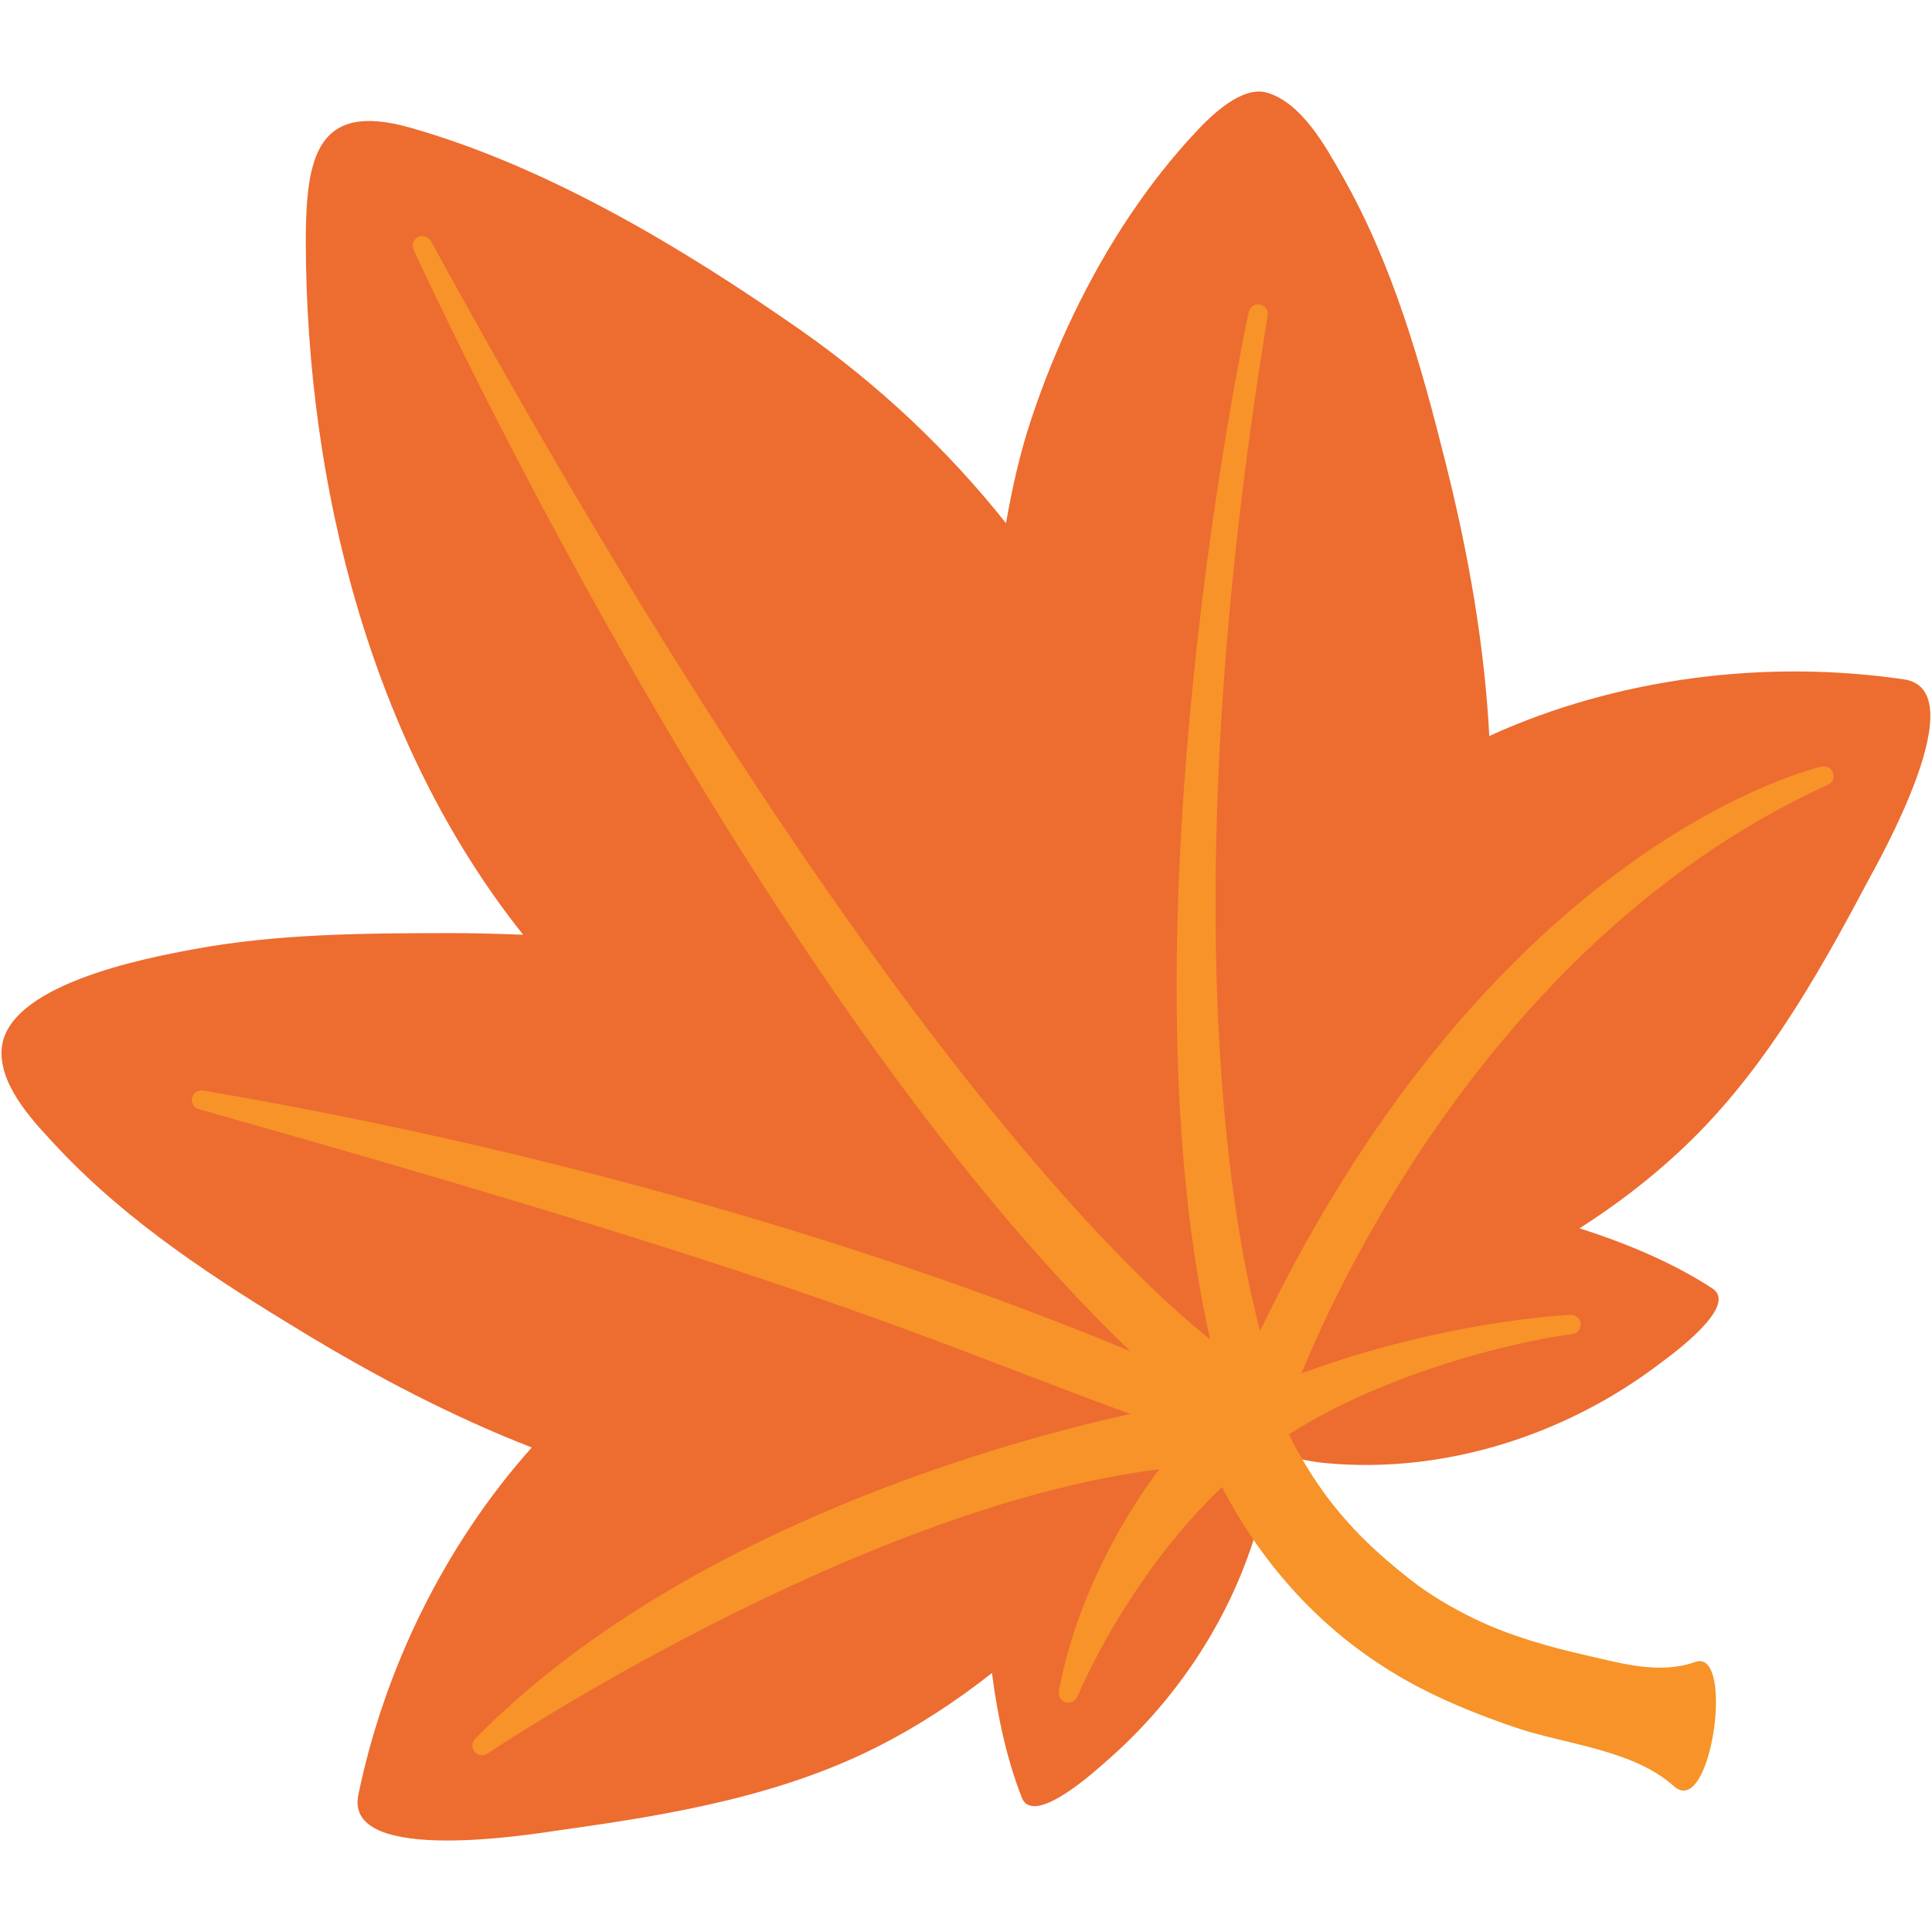
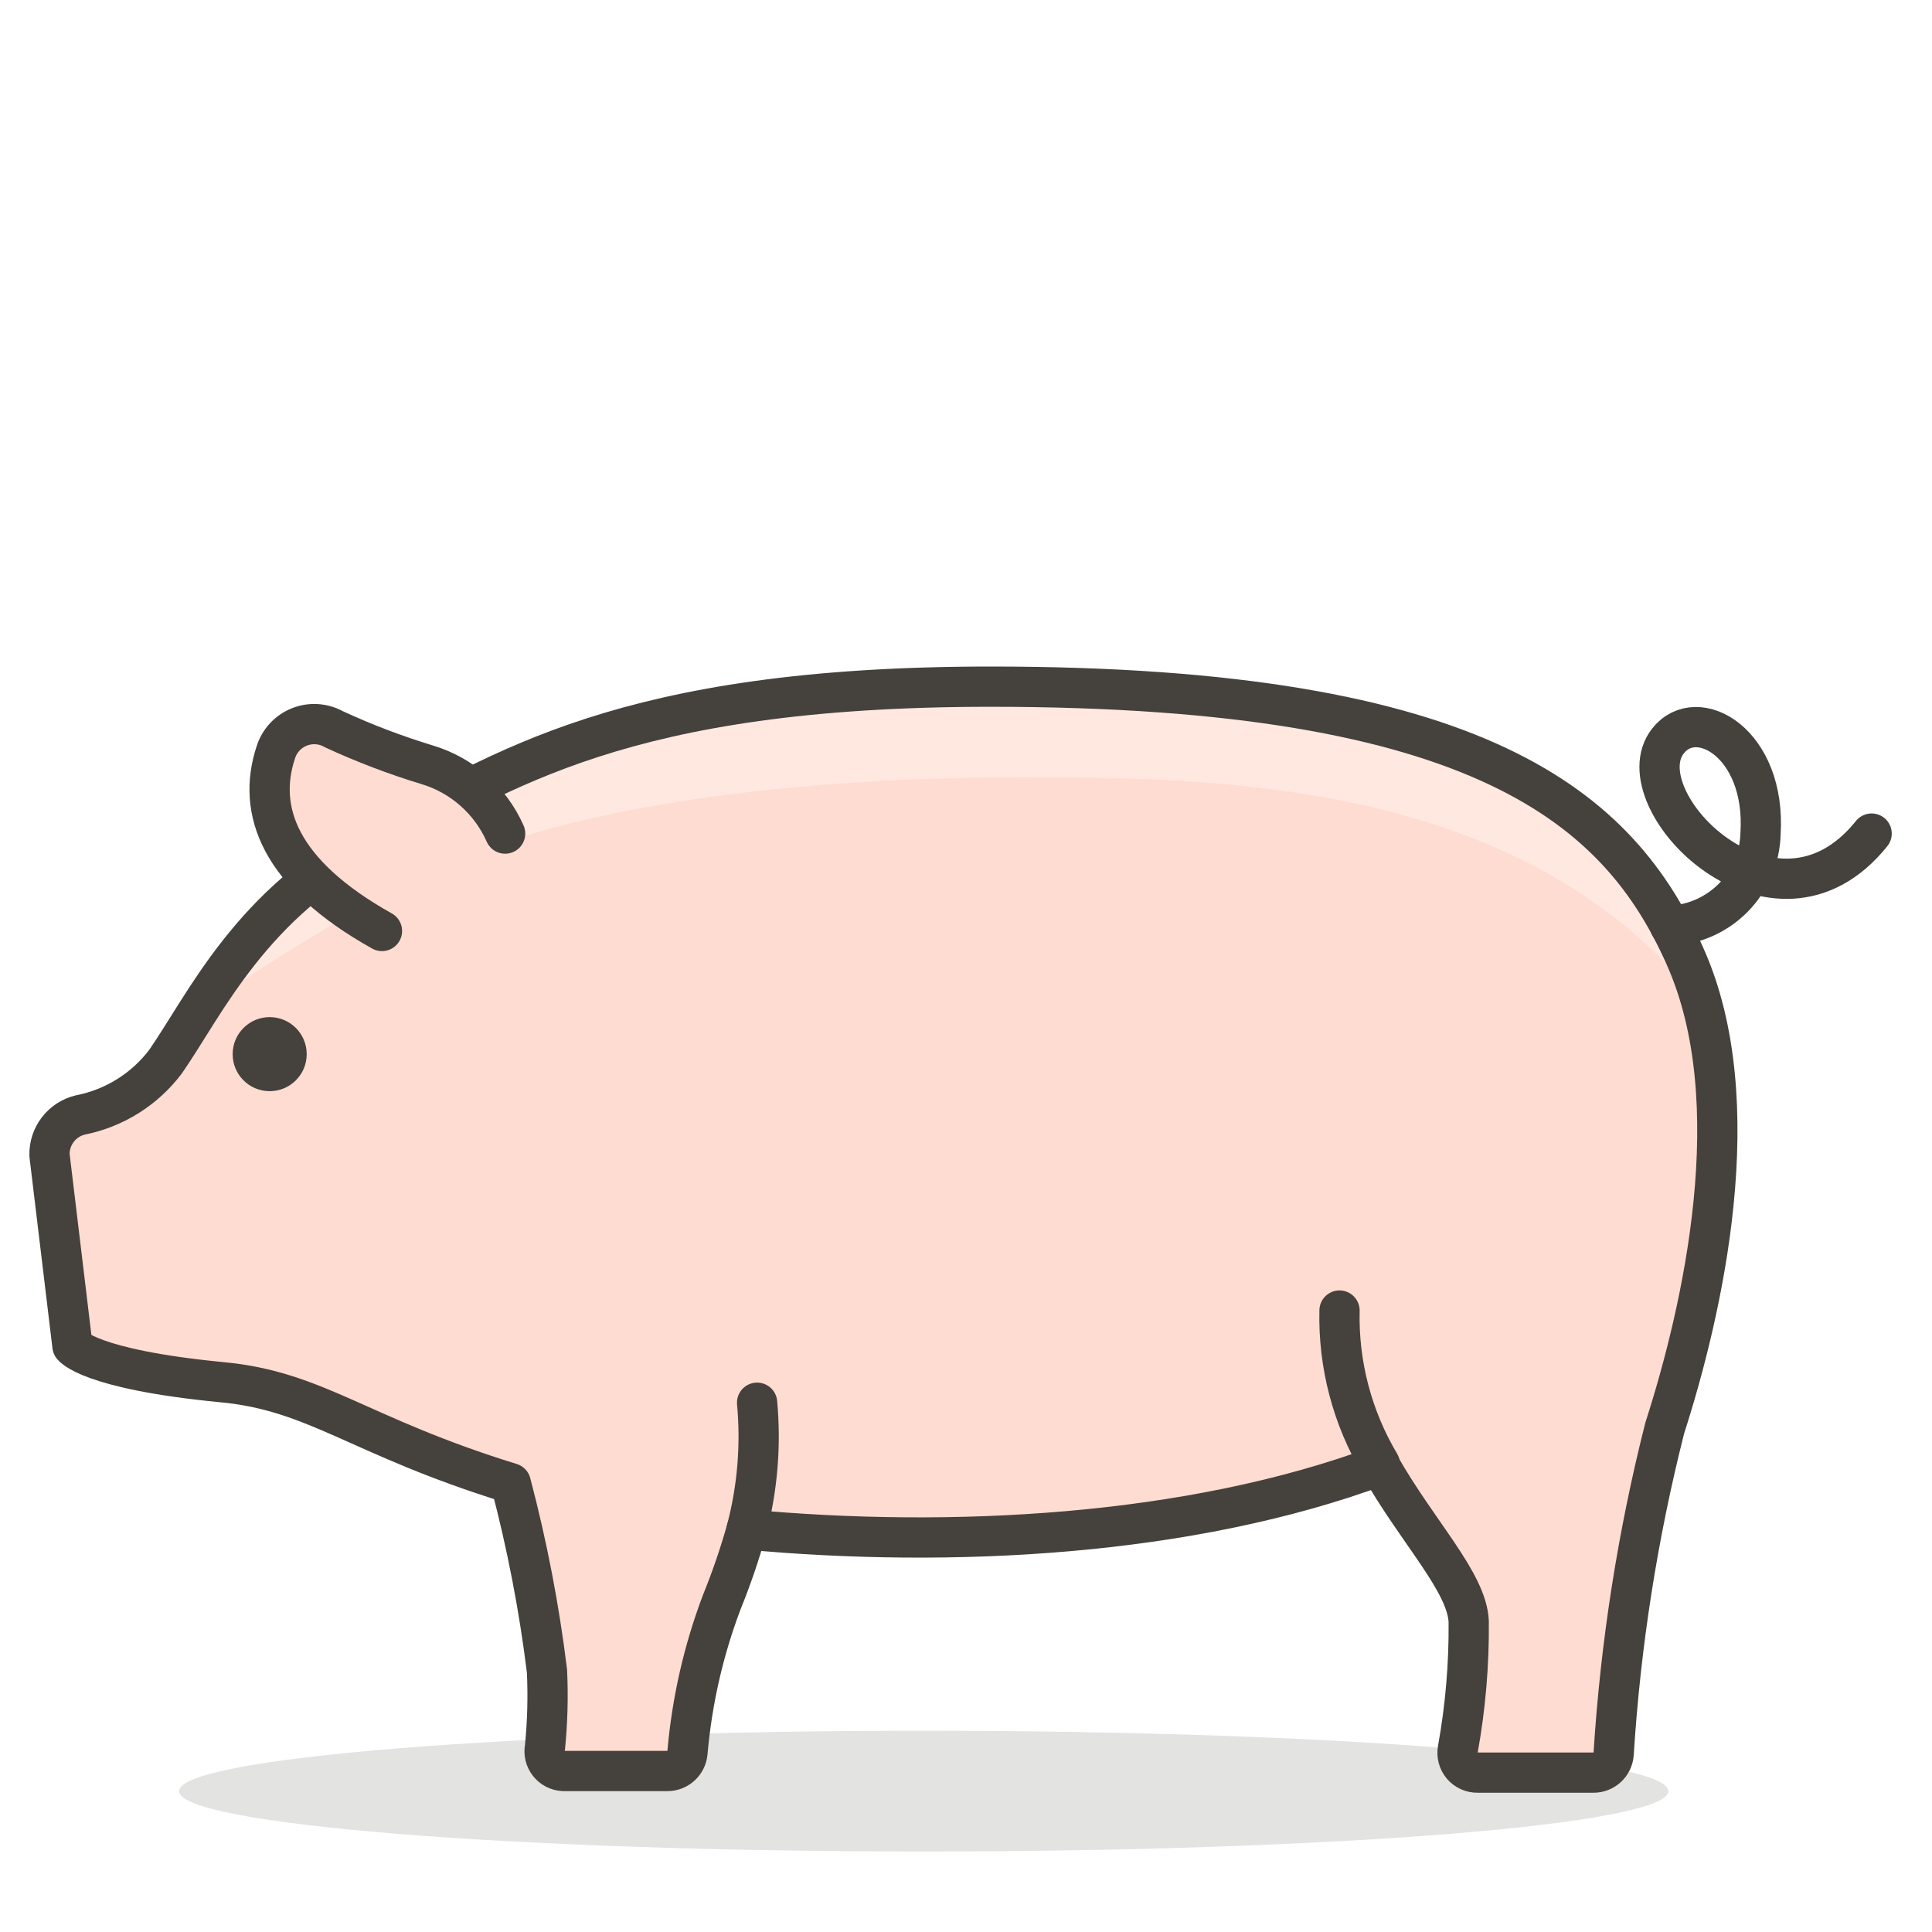
- <svg xmlns="http://www.w3.org/2000/svg" aria-hidden="true" role="img" class="iconify iconify--noto-v1" width="32" height="32" preserveAspectRatio="xMidYMid meet" viewBox="0 0 128 128">
-   <path fill="#ed6c30" d="M123.69 58.49c.77-1.44 7.24-12.78 2.45-13.48c-9.11-1.34-18.98-.12-27.47 3.75c-.32-6.09-1.4-12.14-2.88-18.04c-1.64-6.57-3.5-13.17-6.87-19.09c-1.1-1.93-2.66-4.8-4.97-5.49c-1.64-.48-3.65 1.45-4.7 2.58c-1.59 1.69-3.05 3.56-4.37 5.52c-2.73 4.06-4.97 8.75-6.56 13.54c-.75 2.25-1.26 4.55-1.67 6.88a65.15 65.15 0 0 0-13.58-12.77C45.33 16.48 36.3 11.04 27.15 8.45c-1.58-.45-2.8-.53-3.75-.33c-2.79.62-3.15 3.87-3.14 8.06c.06 15.98 4.31 33.09 14.4 45.75c-1.69-.07-3.36-.11-5-.11c-5.62.01-11.29.04-16.84 1.07C9.71 63.47.15 65.25.1 69.71c-.03 2.41 2.25 4.75 3.77 6.37c4.67 4.96 10.42 8.68 16.21 12.19c4.84 2.93 9.88 5.58 15.15 7.63c-5.77 6.46-9.77 14.67-11.49 23.02c-.97 4.74 11.89 2.54 13.51 2.31c7.25-1.01 14.62-2.26 21.19-5.66c2.38-1.23 4.88-2.83 7.28-4.73c.38 3 1.03 5.85 1.98 8.26c.78 2 5.03-1.92 5.58-2.4c5.96-5.17 10.13-12.53 11-20.38c.01-.07.01-.13.01-.2c1.15.41 2.33.7 3.48.81c7.87.75 15.92-1.82 22.2-6.59c.58-.44 5.28-3.79 3.49-4.97c-2.45-1.61-5.51-2.94-8.81-3.99c2.4-1.53 4.6-3.23 6.44-4.93c5.46-4.99 9.17-11.49 12.6-17.96z" />
-   <g fill="#f79329">
-     <path d="M70.8 112.16s3.89-9.57 11.77-15.89c7.01-5.64 17.86-8.08 21.52-8.52c0 0-8.83.32-18.96 4.35c0 0 10.09-29 35.72-40.69c0 0-21.78 4.57-37.48 38.53c0 0-7.86-21.23 0-69.13c0 0-9.14 41.81-2.16 69.46c0 0-18.98-11.47-53.21-74c0 0 23.61 52.16 50.2 75.39c0 0-25.28-12.05-64.84-18.79c43.75 12.33 48.5 15.49 63.92 20.99c0 0-28.68 4.81-45.34 21.79c0 0 25.51-17.2 46.33-19.12c.01 0-5.79 6.63-7.47 15.63z" />
-     <path d="M31.94 116.29c-.19 0-.37-.08-.5-.23a.644.644 0 0 1 .04-.86c13.88-14.15 36.27-19.96 43.41-21.52c-2.66-.97-5.02-1.87-7.49-2.82c-10.16-3.89-20.67-7.91-54.22-17.37a.64.64 0 0 1-.46-.75c.08-.33.39-.55.74-.49c30.76 5.24 53.12 13.79 61.44 17.28c-25.22-24.15-47.27-72.49-47.5-72.99a.648.648 0 0 1 .3-.84c.3-.15.68-.04.85.27c28.61 52.27 46.7 68.88 51.62 72.76c-6.16-27.47 2.47-67.65 2.56-68.06c.08-.34.41-.58.75-.49c.34.07.57.39.51.73c-6.56 40.03-2.05 61.55-.5 67.26c15.61-32.5 37-37.34 37.22-37.39c.35-.05.64.12.74.43c.11.31-.04.65-.34.78c-21.97 10.02-32.53 33.21-34.88 39c9.56-3.53 17.74-3.87 17.82-3.88h.03c.33 0 .62.25.64.59c.03.35-.22.65-.56.69c-3.28.39-14.23 2.77-21.2 8.38c-7.65 6.14-11.54 15.54-11.58 15.64c-.12.3-.46.46-.78.38a.656.656 0 0 1-.45-.74c1.29-6.9 4.9-12.37 6.65-14.71c-20.13 2.54-44.27 18.68-44.52 18.85a.62.62 0 0 1-.34.1zM27.62 76.3c22.79 6.68 31.64 10.07 40.24 13.36c3.11 1.2 6.06 2.32 9.63 3.59c.27.1.45.37.42.66c-.02.29-.24.53-.53.58c-.25.04-22.95 3.97-39.42 16.69c8.96-5.23 25.79-13.96 40.25-15.29c.24-.05.51.11.63.35c.12.23.08.51-.09.71c-.04.05-3.12 3.62-5.39 8.98c1.98-3.17 4.9-7.04 8.8-10.17c2.49-2.01 5.44-3.61 8.38-4.86c-1.66.5-3.41 1.09-5.19 1.79c-.22.1-.49.04-.68-.13a.643.643 0 0 1-.16-.67c.08-.24 6.8-19.08 22.73-32.54c-7.16 5.49-15.93 14.91-23.3 30.85c-.11.24-.34.37-.6.38a.636.636 0 0 1-.58-.42c-.06-.14-3.27-9.16-3.5-28.21c-.2 9.66.4 19.62 2.55 28.16c.07.25-.03.51-.24.68c-.21.15-.49.17-.71.03c-.67-.4-14.67-9.21-40.22-51.26c9.4 16.87 23.28 38.8 37.96 51.63c.24.21.29.57.12.84c-.18.26-.52.36-.81.22c-.2-.11-19.52-9.21-50.29-15.95z" />
-   </g>
-   <path fill="#f79329" d="M112.48 117.96c1.41-2.13 1.86-8.57-.17-7.85c-2.33.83-4.81.11-7.13-.42c-2.55-.58-5.1-1.29-7.47-2.43c-1.53-.74-2.99-1.6-4.33-2.65c-4.24-3.34-7.23-6.78-9.81-13.87l-.3-.81l-4.46 3.33l.16.44c.18.5 3.14 11.4 14.16 17.61c2.3 1.3 4.77 2.29 7.26 3.14c3.32 1.13 7.83 1.46 10.53 3.91c.59.51 1.12.26 1.56-.4z" />
+ <svg xmlns="http://www.w3.org/2000/svg" width="192" height="192" viewBox="0 0 48 48">
+   <path fill="#45413c" d="M4.45 44.5a18.5 1.5 0 1 0 37 0a18.5 1.5 0 1 0-37 0" opacity="0.15" />
+   <path fill="#ffdcd1" d="M41.86 23.75c-1.62-3.63-5-6.69-17.25-6.69c-9.18 0-12.12 2.13-15.25 3.75s-4.25 4.13-5.25 5.57A3.5 3.5 0 0 1 2 27.7a1 1 0 0 0-.77 1l.57 4.74s.4.58 3.71.9c2.36.22 3.39 1.34 7.18 2.51a35 35 0 0 1 .9 4.67a13 13 0 0 1-.05 1.89a.49.49 0 0 0 .46.59h2.58a.5.5 0 0 0 .5-.46a14 14 0 0 1 .85-3.73a17 17 0 0 0 .62-1.81c5.06.47 11 .17 15.73-1.59c.94 1.66 2.17 2.9 2.21 3.88a17 17 0 0 1-.27 3.17a.49.49 0 0 0 .49.58h2.88a.5.5 0 0 0 .5-.46a44.3 44.3 0 0 1 1.27-8.1c.94-2.92 2.13-8.1.5-11.73" />
+   <path fill="#ffe8e0" d="M42.31 25a7 7 0 0 0-.45-1.28c-1.62-3.63-5-6.69-17.25-6.69c-9.18 0-12.12 2.13-15.25 3.75A11.3 11.3 0 0 0 5 25.07a48 48 0 0 1 5.3-3.23c3.7-1.9 9.7-2.53 15.11-2.53c5.01 0 12.59.11 16.9 5.69" />
+   <path fill="none" stroke="#45413c" stroke-linecap="round" stroke-linejoin="round" d="M41.86 23.75c-1.62-3.63-5-6.69-17.25-6.69c-9.18 0-12.12 2.13-15.25 3.75s-4.25 4.13-5.25 5.57A3.5 3.5 0 0 1 2 27.7a1 1 0 0 0-.77 1l.57 4.74s.4.58 3.71.9c2.36.22 3.39 1.34 7.18 2.51a35 35 0 0 1 .9 4.67a13 13 0 0 1-.05 1.89a.49.49 0 0 0 .46.59h2.58a.5.5 0 0 0 .5-.46a14 14 0 0 1 .85-3.73a17 17 0 0 0 .62-1.81c5.06.47 11 .17 15.73-1.59c.94 1.66 2.17 2.9 2.21 3.88a17 17 0 0 1-.27 3.17a.49.49 0 0 0 .49.58h2.88a.5.5 0 0 0 .5-.46a44.3 44.3 0 0 1 1.27-8.1c.94-2.92 2.13-8.1.5-11.73" />
+   <path fill="#ffdcd1" stroke="#45413c" stroke-linecap="round" stroke-linejoin="round" d="M12.55 20.71A3.09 3.09 0 0 0 10.61 19a18 18 0 0 1-2.31-.88a1 1 0 0 0-1.45.58c-.47 1.43.08 3 2.64 4.43" />
+   <path fill="none" stroke="#45413c" stroke-linecap="round" stroke-linejoin="round" d="M34.28 36.37a7.13 7.13 0 0 1-1-3.81M18.55 38a9.1 9.1 0 0 0 .26-3.15" />
+   <path fill="#45413c" d="M7.62 26.19a.92.92 0 1 1-.92-.92a.92.92 0 0 1 .92.92" />
+   <path fill="none" stroke="#45413c" stroke-linecap="round" stroke-linejoin="round" d="M41.49 23a2.35 2.35 0 0 0 2.25-2.29c.14-2.25-1.58-3.22-2.3-2.3c-1.14 1.45 2.64 5.32 5.06 2.3" />
</svg>
